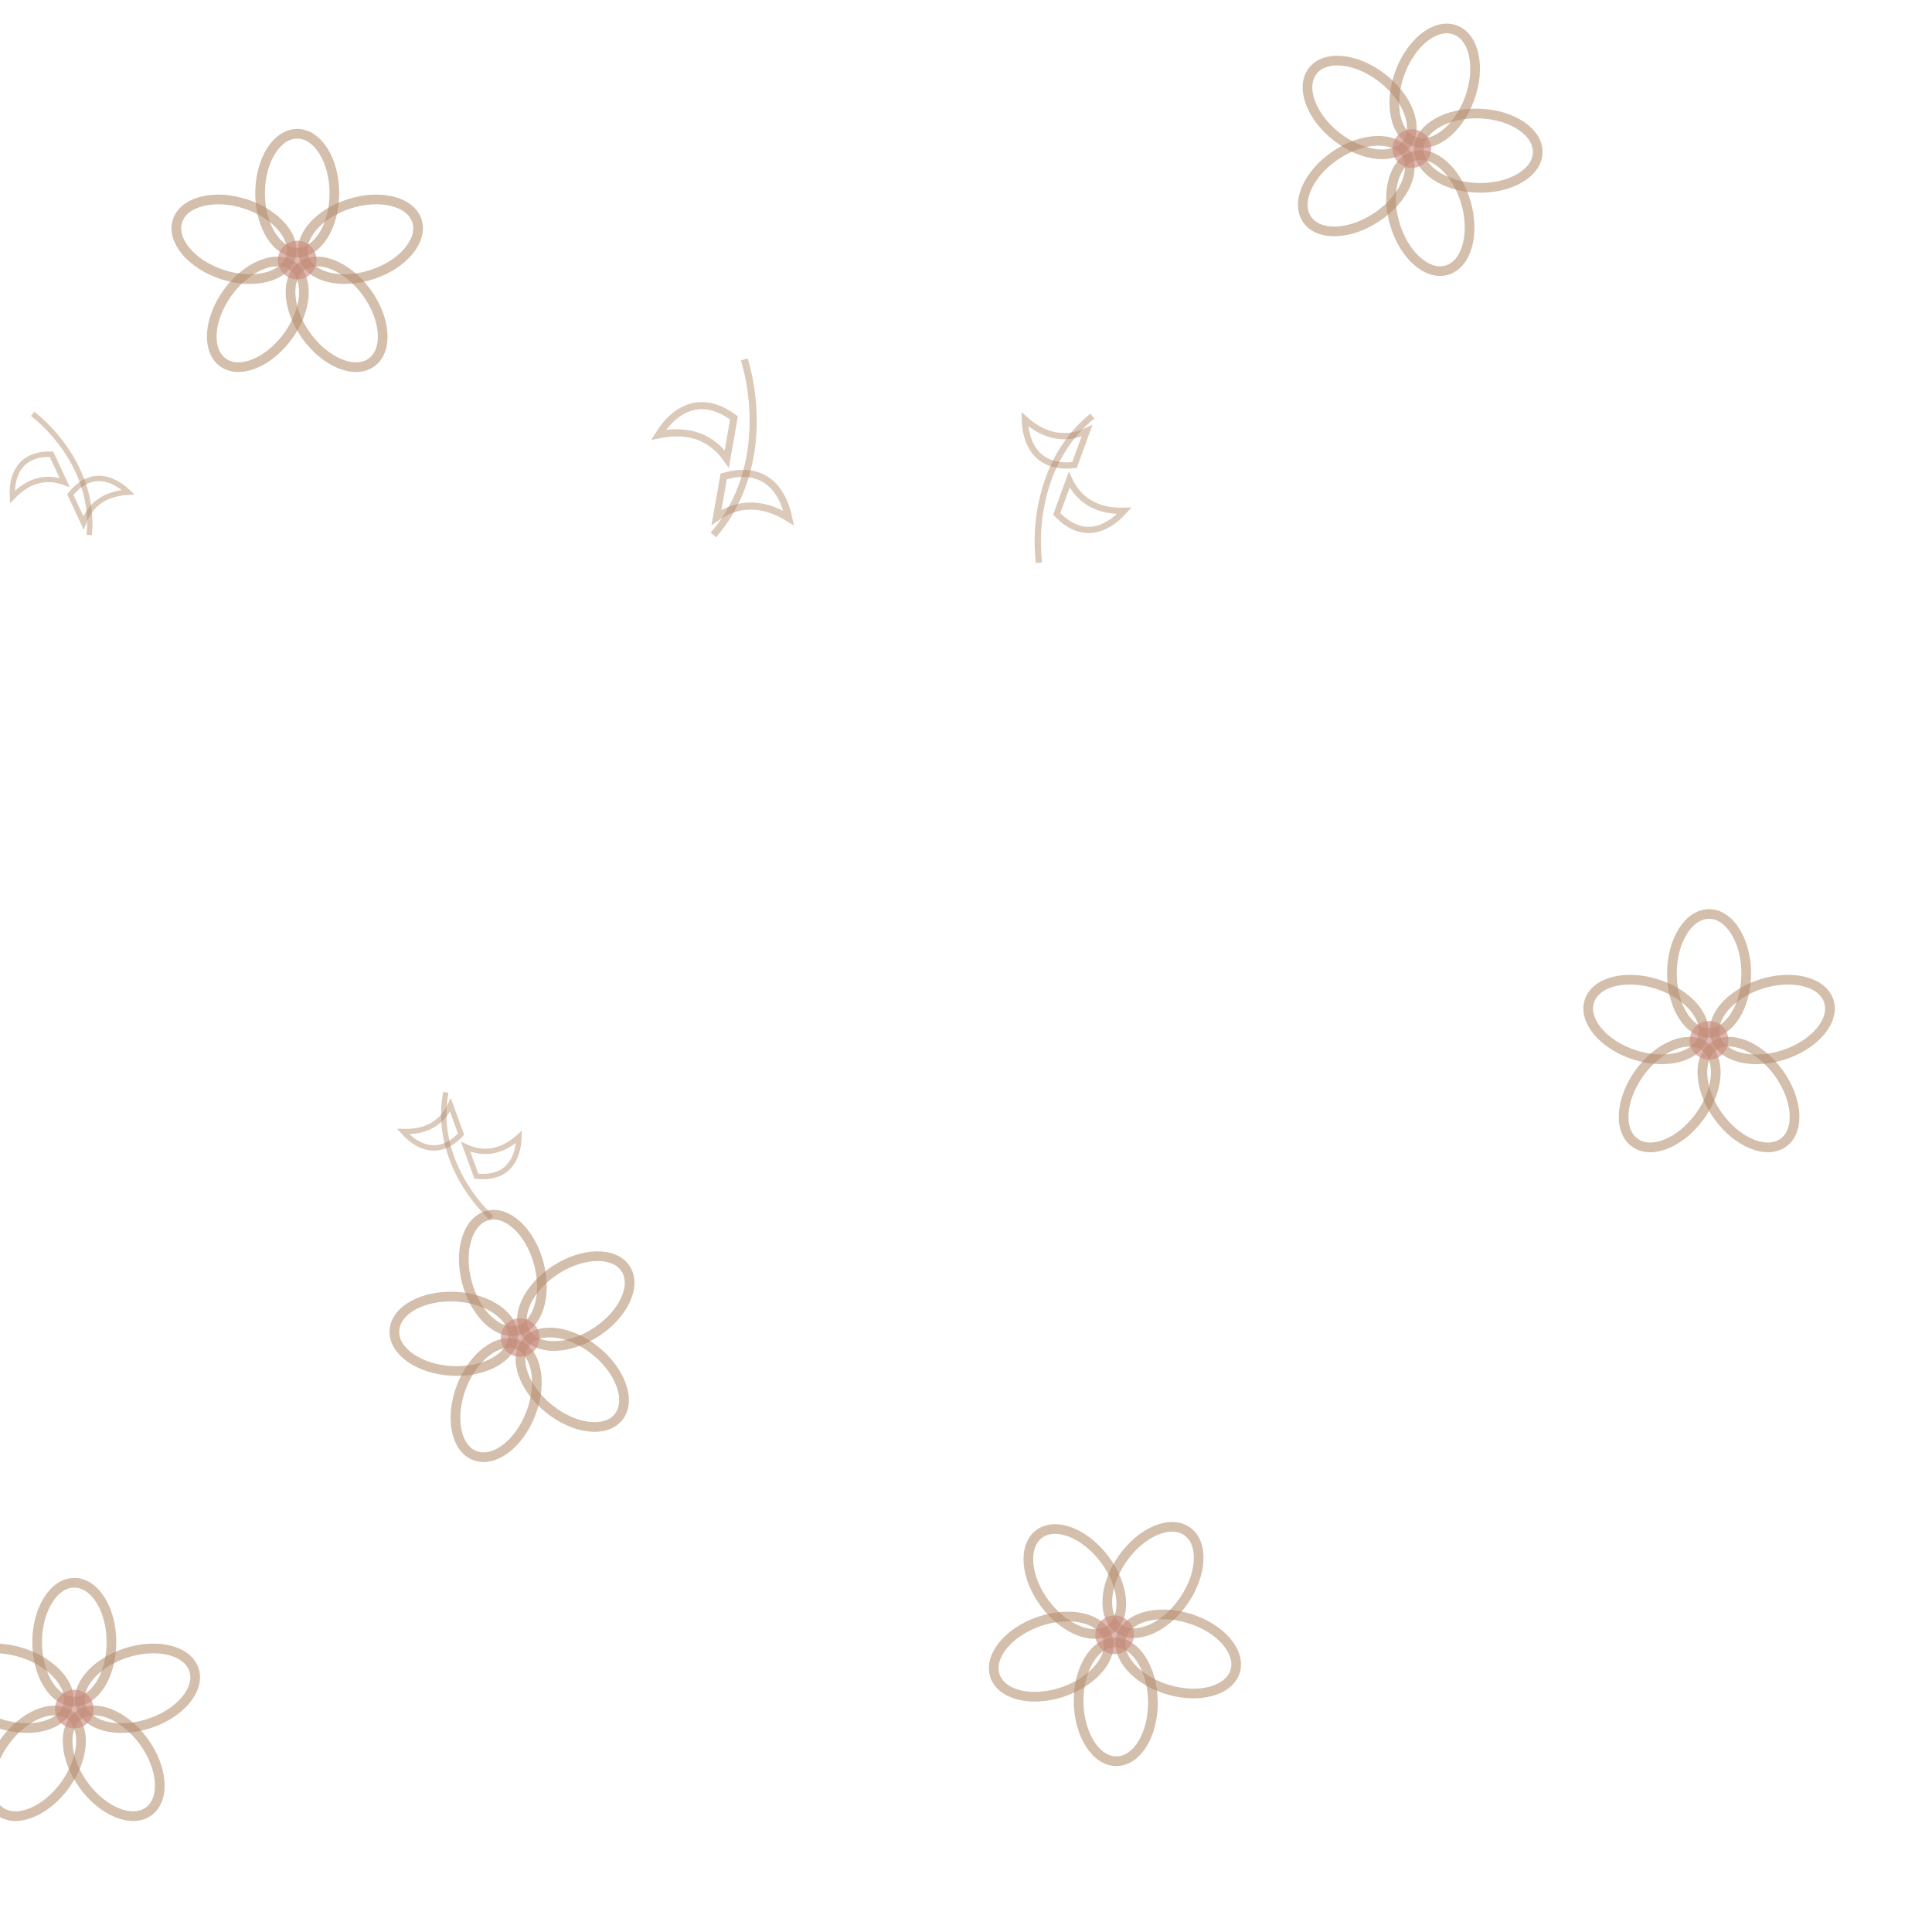
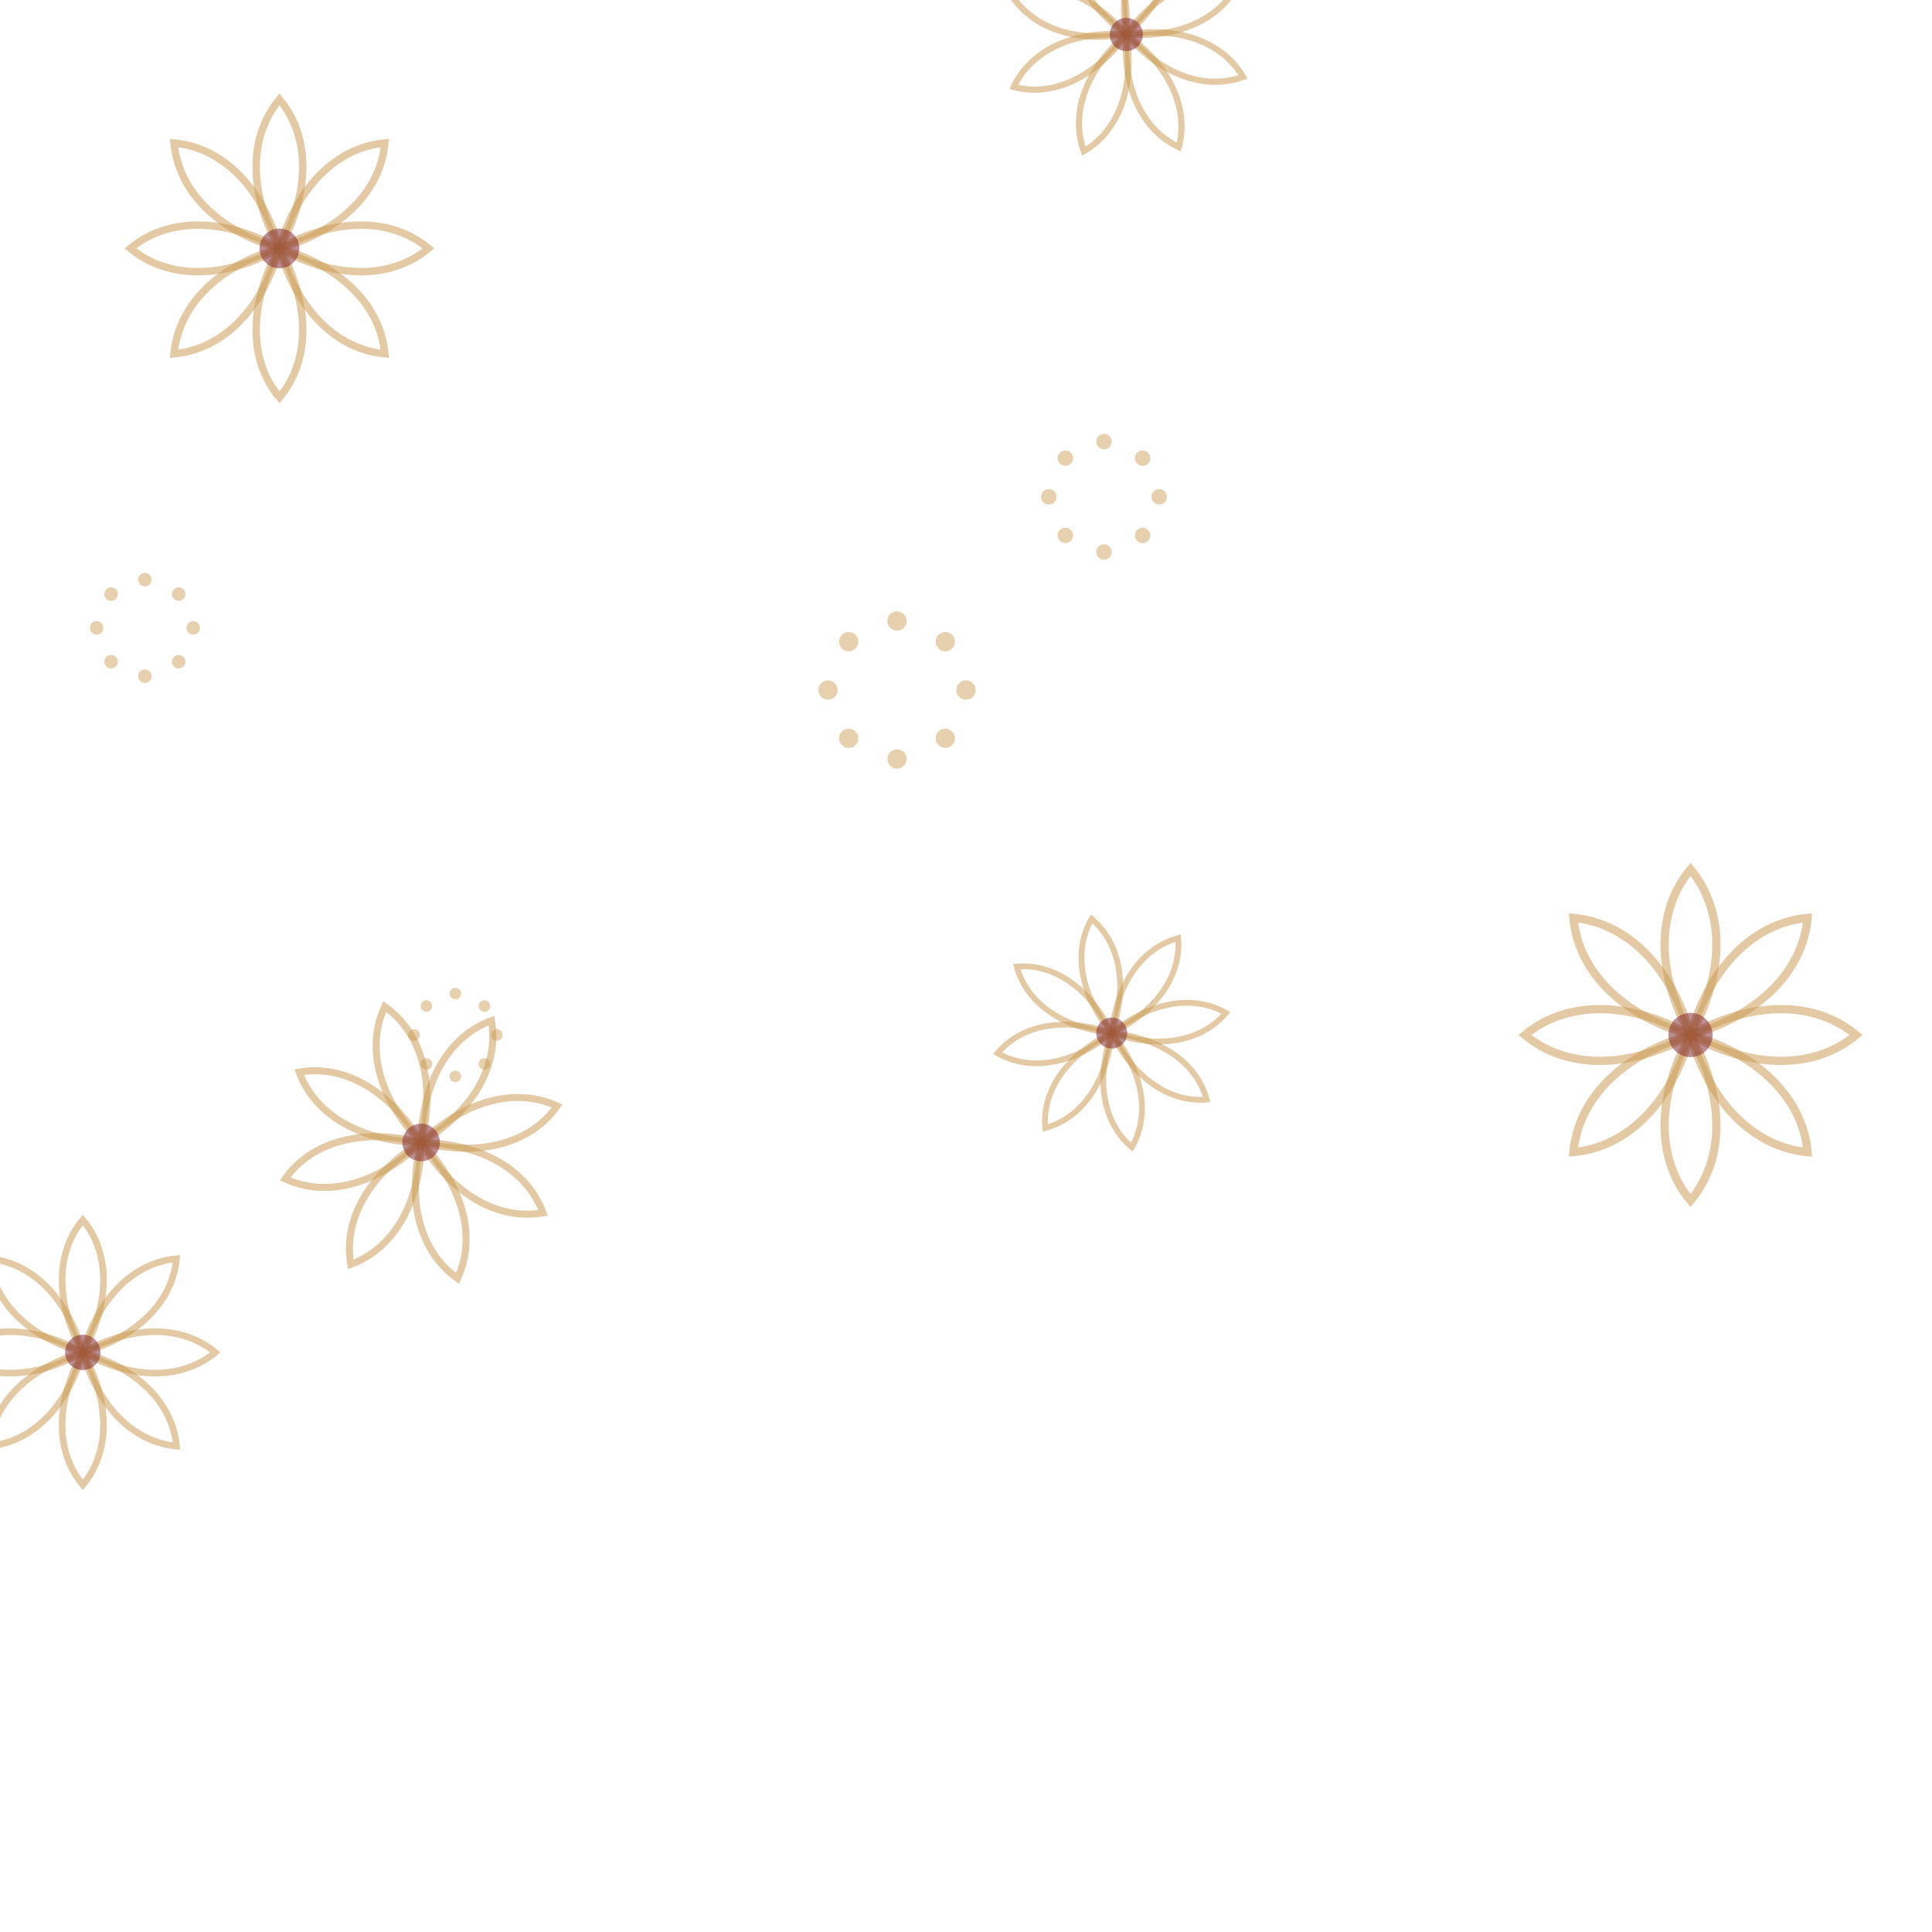
- <svg xmlns="http://www.w3.org/2000/svg" width="260" height="260" viewBox="0 0 260 260">
+ <svg xmlns="http://www.w3.org/2000/svg" width="280" height="280" viewBox="0 0 280 280">
  <defs>
-     <g id="flower">
-       <g fill="none" stroke="#b08968" stroke-width="1.3" stroke-opacity="0.55">
-         <ellipse cx="0" cy="-9" rx="5" ry="8" />
-         <ellipse cx="8.5" cy="-2.8" rx="5" ry="8" transform="rotate(72 8.5 -2.8)" />
-         <ellipse cx="5.3" cy="7.3" rx="5" ry="8" transform="rotate(144 5.3 7.3)" />
-         <ellipse cx="-5.3" cy="7.3" rx="5" ry="8" transform="rotate(216 -5.3 7.3)" />
-         <ellipse cx="-8.5" cy="-2.8" rx="5" ry="8" transform="rotate(288 -8.5 -2.8)" />
-       </g>
-       <circle cx="0" cy="0" r="2.6" fill="#c98a7d" fill-opacity="0.6" stroke="none" />
+     <g id="petal">
+       <path d="M0,0 C -5,-9 -5,-18 0,-24 C 5,-18 5,-9 0,0 Z" fill="none" stroke="#c9974a" stroke-width="1.2" stroke-opacity="0.5" />
    </g>
-     <g id="sprig" fill="none" stroke="#b08968" stroke-width="1.2" stroke-opacity="0.45">
-       <path d="M0,0 C 6,-10 4,-22 0,-30" />
-       <path d="M0,-10 C 6,-13 10,-10 12,-5 C 7,-7 3,-6 0,-3 Z" />
-       <path d="M0,-20 C -6,-23 -10,-20 -12,-15 C -7,-17 -3,-16 0,-13 Z" />
+     <g id="lotus">
+       <use href="#petal" transform="rotate(0)" />
+       <use href="#petal" transform="rotate(45)" />
+       <use href="#petal" transform="rotate(90)" />
+       <use href="#petal" transform="rotate(135)" />
+       <use href="#petal" transform="rotate(180)" />
+       <use href="#petal" transform="rotate(225)" />
+       <use href="#petal" transform="rotate(270)" />
+       <use href="#petal" transform="rotate(315)" />
+       <circle cx="0" cy="0" r="3.2" fill="#7a1f2b" fill-opacity="0.5" stroke="none" />
+     </g>
+     <g id="dotring">
+       <circle cx="0" cy="-10" r="1.4" fill="#c9974a" fill-opacity="0.45" stroke="none" />
+       <circle cx="7" cy="-7" r="1.4" fill="#c9974a" fill-opacity="0.45" stroke="none" />
+       <circle cx="10" cy="0" r="1.4" fill="#c9974a" fill-opacity="0.45" stroke="none" />
+       <circle cx="7" cy="7" r="1.4" fill="#c9974a" fill-opacity="0.45" stroke="none" />
+       <circle cx="0" cy="10" r="1.4" fill="#c9974a" fill-opacity="0.45" stroke="none" />
+       <circle cx="-7" cy="7" r="1.4" fill="#c9974a" fill-opacity="0.45" stroke="none" />
+       <circle cx="-10" cy="0" r="1.4" fill="#c9974a" fill-opacity="0.45" stroke="none" />
+       <circle cx="-7" cy="-7" r="1.4" fill="#c9974a" fill-opacity="0.45" stroke="none" />
    </g>
  </defs>
-   <use href="#flower" x="40" y="35" />
-   <use href="#flower" x="190" y="20" transform="rotate(20 190 20)" />
-   <use href="#flower" x="230" y="140" />
-   <use href="#flower" x="70" y="180" transform="rotate(-15 70 180)" />
-   <use href="#flower" x="150" y="220" transform="rotate(35 150 220)" />
-   <use href="#flower" x="10" y="230" />
-   <use href="#sprig" x="120" y="90" transform="scale(0.8) rotate(10 120 90)" />
-   <use href="#sprig" x="20" y="120" transform="scale(0.6) rotate(-25 20 120)" />
-   <use href="#sprig" x="210" y="80" transform="scale(0.7) rotate(200 210 80)" />
-   <use href="#sprig" x="100" y="245" transform="scale(0.6) rotate(160 100 245)" />
+   <use href="#lotus" x="45" y="40" transform="scale(0.9)" />
+   <use href="#lotus" x="210" y="30" transform="rotate(20 210 30) scale(0.75)" />
+   <use href="#lotus" x="245" y="150" />
+   <use href="#lotus" x="80" y="190" transform="rotate(-15 80 190) scale(0.85)" />
+   <use href="#lotus" x="160" y="235" transform="rotate(35 160 235) scale(0.7)" />
+   <use href="#lotus" x="15" y="245" transform="scale(0.8)" />
+   <use href="#dotring" x="130" y="100" />
+   <use href="#dotring" x="30" y="130" transform="scale(0.7)" />
+   <use href="#dotring" x="200" y="90" transform="scale(0.8)" />
+   <use href="#dotring" x="110" y="250" transform="scale(0.6)" />
</svg>
